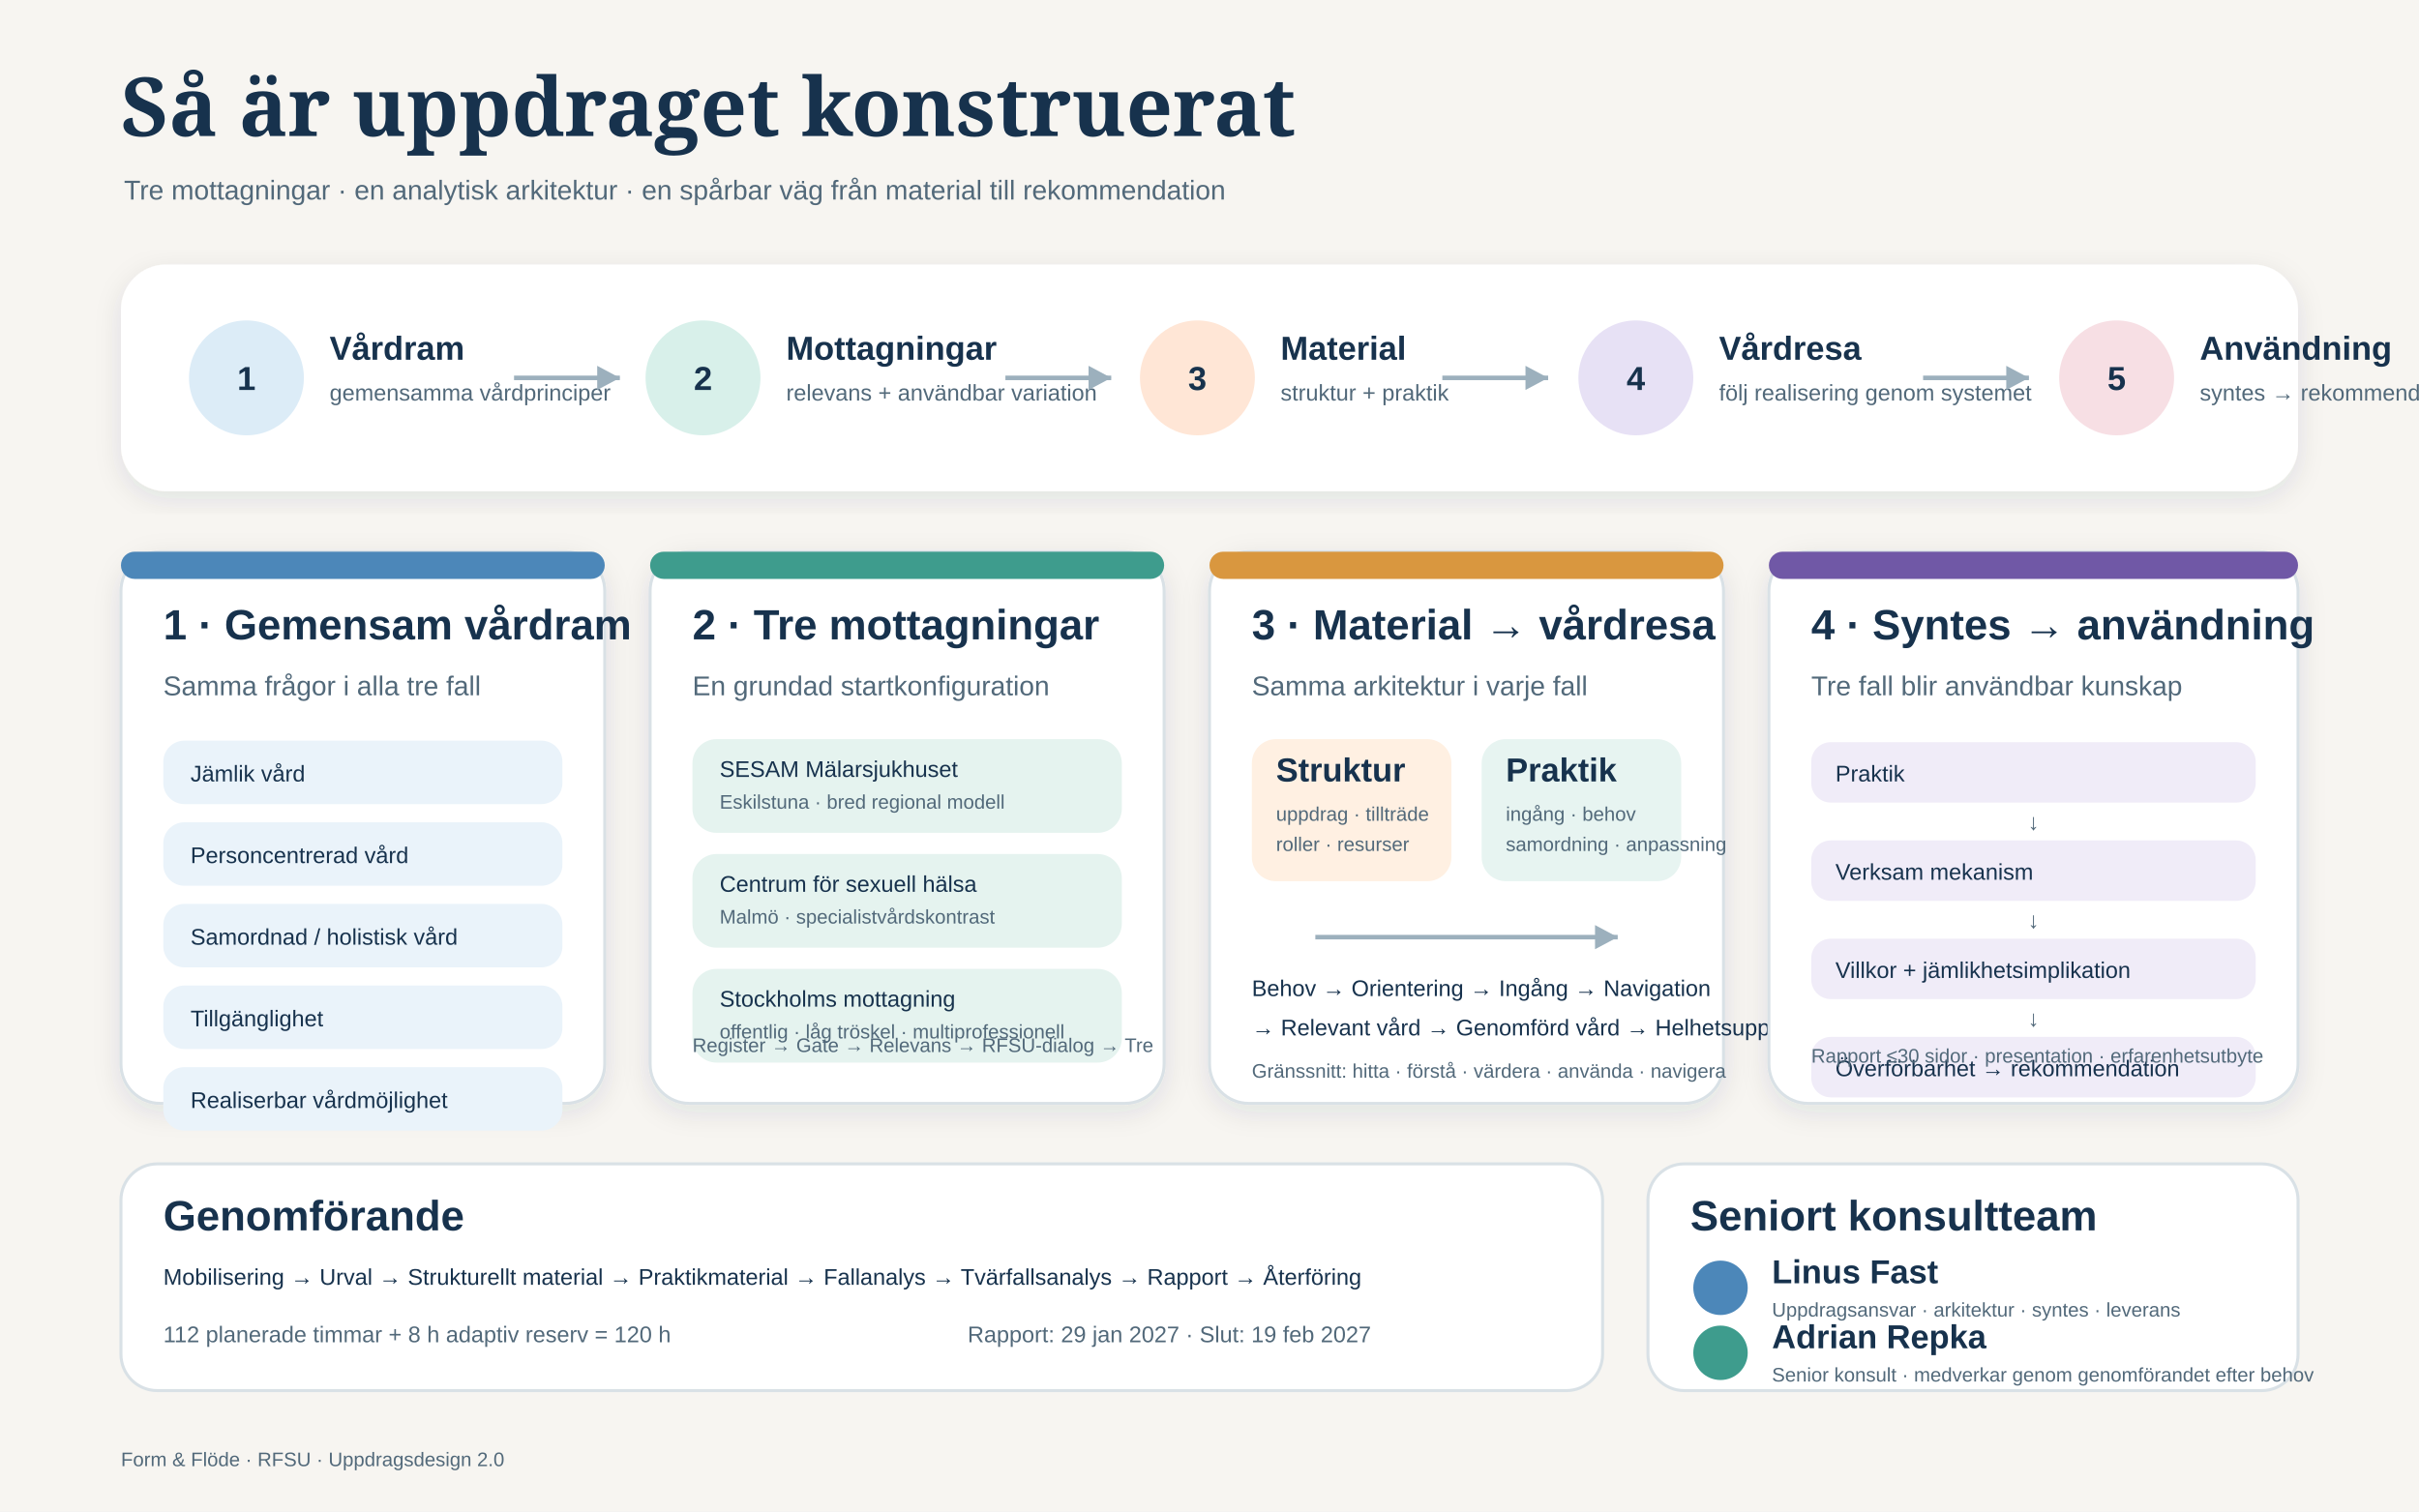
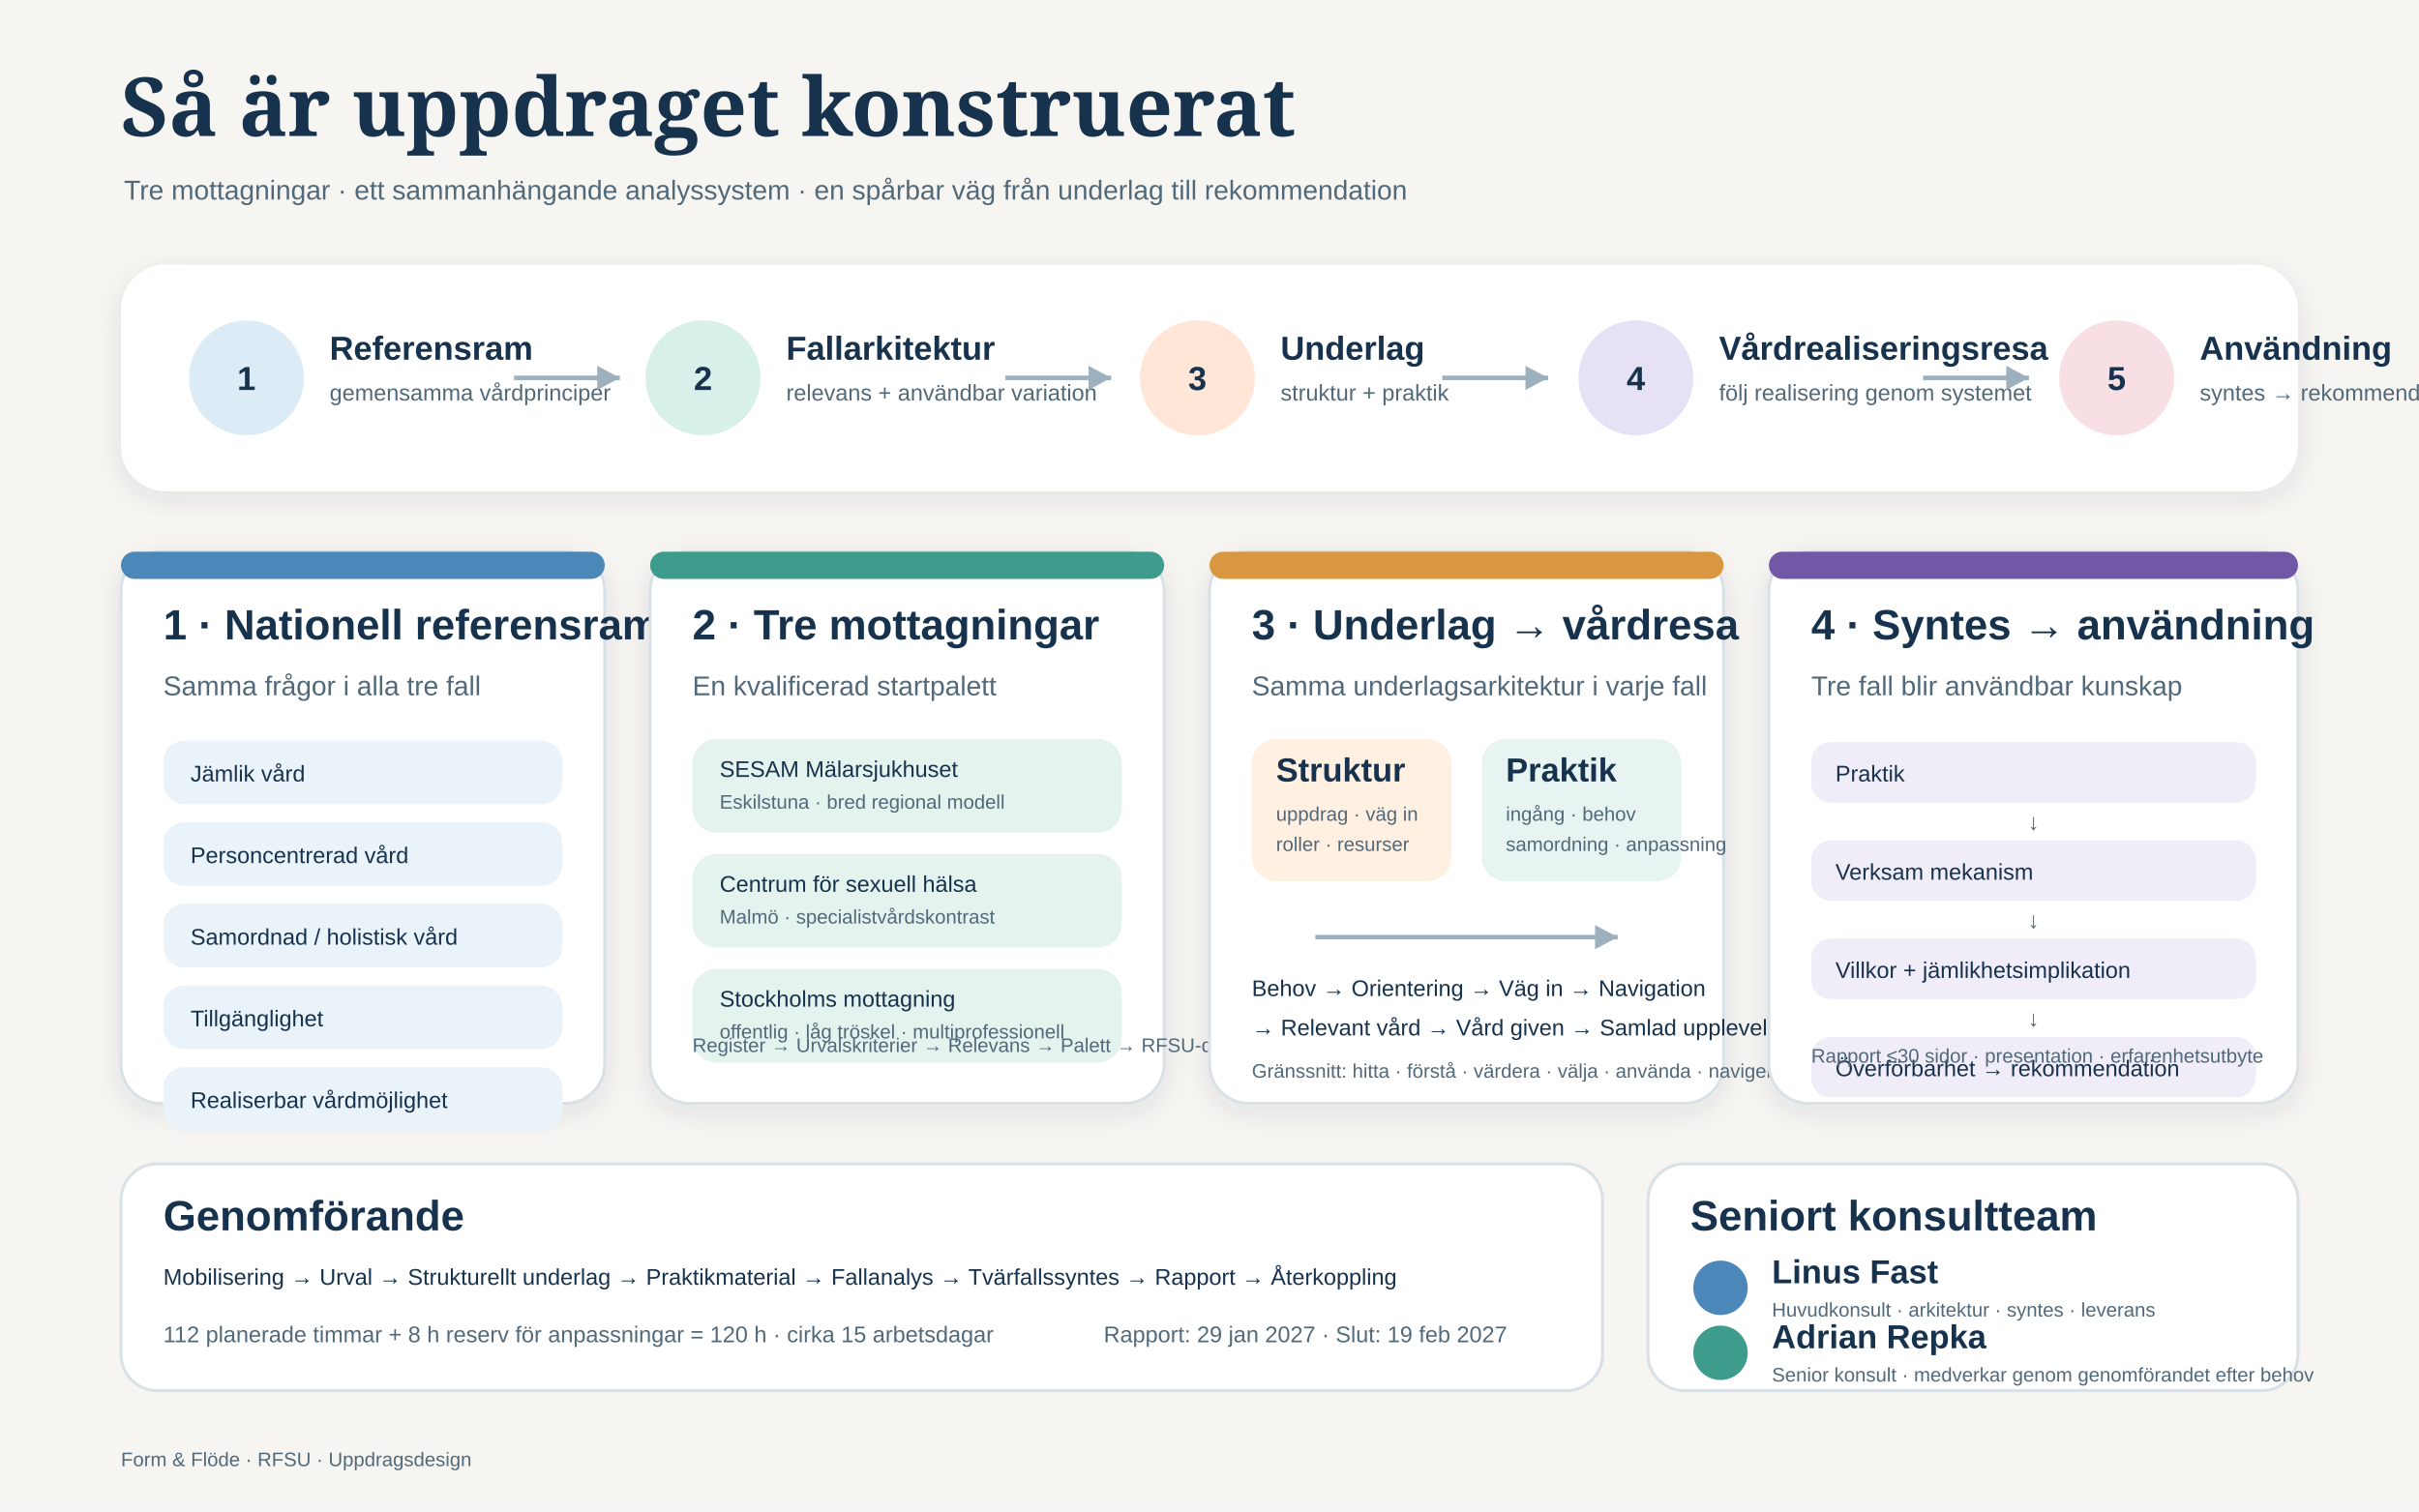
<svg xmlns="http://www.w3.org/2000/svg" width="1600" height="1000" viewBox="0 0 1600 1000">
  <defs>
    <style>
      .bg{fill:#F7F5F1}.ink{fill:#17324D}.muted{fill:#52697A}.white{fill:#FFFFFF}
      .h1{font:700 54px Georgia,serif}.h2{font:700 28px Arial,sans-serif}.h3{font:700 22px Arial,sans-serif}
      .body{font:400 18px Arial,sans-serif}.small{font:400 15px Arial,sans-serif}.tiny{font:400 13px Arial,sans-serif}
      .step{stroke:#FFFFFF;stroke-width:4}.line{stroke:#9CB0BD;stroke-width:3;fill:none}.arrow{fill:#9CB0BD}
      .card{fill:#FFFFFF;stroke:#D9E1E6;stroke-width:2}
    </style>
    <filter id="shadow" x="-10%" y="-10%" width="120%" height="120%">
      <feDropShadow dx="0" dy="5" stdDeviation="9" flood-color="#17324D" flood-opacity="0.10" />
    </filter>
  </defs>
  <rect width="1600" height="1000" class="bg" />
  <text x="80" y="90" class="h1 ink">Så är uppdraget konstruerat</text>
-   <text x="82" y="132" class="body muted">Tre mottagningar · en analytisk arkitektur · en spårbar väg från material till rekommendation</text>
+   <text x="82" y="132" class="body muted">Tre mottagningar · ett sammanhängande analyssystem · en spårbar väg från underlag till rekommendation</text>
  <g transform="translate(80,175)">
    <rect x="0" y="0" width="1440" height="150" rx="30" fill="#FFFFFF" filter="url(#shadow)" />
    <g transform="translate(38,32)">
      <circle cx="45" cy="43" r="40" fill="#DCECF7" class="step" />
      <text x="45" y="51" text-anchor="middle" class="h3 ink">1</text>
-       <text x="100" y="31" class="h3 ink">Vårdram</text>
+       <text x="100" y="31" class="h3 ink">Referensram</text>
      <text x="100" y="58" class="small muted">gemensamma vårdprinciper</text>
    </g>
    <path d="M260 75 H330" class="line" />
    <polygon points="330,75 315,67 315,83" class="arrow" />
    <g transform="translate(340,32)">
      <circle cx="45" cy="43" r="40" fill="#D8F0EA" class="step" />
      <text x="45" y="51" text-anchor="middle" class="h3 ink">2</text>
-       <text x="100" y="31" class="h3 ink">Mottagningar</text>
+       <text x="100" y="31" class="h3 ink">Fallarkitektur</text>
      <text x="100" y="58" class="small muted">relevans + användbar variation</text>
    </g>
    <path d="M585 75 H655" class="line" />
    <polygon points="655,75 640,67 640,83" class="arrow" />
    <g transform="translate(667,32)">
      <circle cx="45" cy="43" r="40" fill="#FFE6D6" class="step" />
      <text x="45" y="51" text-anchor="middle" class="h3 ink">3</text>
-       <text x="100" y="31" class="h3 ink">Material</text>
+       <text x="100" y="31" class="h3 ink">Underlag</text>
      <text x="100" y="58" class="small muted">struktur + praktik</text>
    </g>
    <path d="M874 75 H944" class="line" />
    <polygon points="944,75 929,67 929,83" class="arrow" />
    <g transform="translate(957,32)">
      <circle cx="45" cy="43" r="40" fill="#E7E1F5" class="step" />
      <text x="45" y="51" text-anchor="middle" class="h3 ink">4</text>
-       <text x="100" y="31" class="h3 ink">Vårdresa</text>
+       <text x="100" y="31" class="h3 ink">Vårdrealiseringsresa</text>
      <text x="100" y="58" class="small muted">följ realisering genom systemet</text>
    </g>
    <path d="M1192 75 H1262" class="line" />
    <polygon points="1262,75 1247,67 1247,83" class="arrow" />
    <g transform="translate(1275,32)">
      <circle cx="45" cy="43" r="40" fill="#F7DFE4" class="step" />
      <text x="45" y="51" text-anchor="middle" class="h3 ink">5</text>
      <text x="100" y="31" class="h3 ink">Användning</text>
      <text x="100" y="58" class="small muted">syntes → rekommendationer</text>
    </g>
  </g>
  <g transform="translate(80,365)">
    <rect width="320" height="365" rx="26" class="card" filter="url(#shadow)" />
    <rect width="320" height="18" rx="9" fill="#4C87B9" />
-     <text x="28" y="58" class="h2 ink">1 · Gemensam vårdram</text>
+     <text x="28" y="58" class="h2 ink">1 · Nationell referensram</text>
    <text x="28" y="95" class="body muted">Samma frågor i alla tre fall</text>
    <g transform="translate(28,125)">
      <rect width="264" height="42" rx="14" fill="#EAF3FA" />
      <text x="18" y="27" class="small ink">Jämlik vård</text>
      <rect y="54" width="264" height="42" rx="14" fill="#EAF3FA" />
      <text x="18" y="81" class="small ink">Personcentrerad vård</text>
      <rect y="108" width="264" height="42" rx="14" fill="#EAF3FA" />
      <text x="18" y="135" class="small ink">Samordnad / holistisk vård</text>
      <rect y="162" width="264" height="42" rx="14" fill="#EAF3FA" />
      <text x="18" y="189" class="small ink">Tillgänglighet</text>
      <rect y="216" width="264" height="42" rx="14" fill="#EAF3FA" />
      <text x="18" y="243" class="small ink">Realiserbar vårdmöjlighet</text>
    </g>
  </g>
  <g transform="translate(430,365)">
    <rect width="340" height="365" rx="26" class="card" filter="url(#shadow)" />
    <rect width="340" height="18" rx="9" fill="#3E9C8D" />
    <text x="28" y="58" class="h2 ink">2 · Tre mottagningar</text>
-     <text x="28" y="95" class="body muted">En grundad startkonfiguration</text>
+     <text x="28" y="95" class="body muted">En kvalificerad startpalett</text>
    <g transform="translate(28,124)">
      <rect width="284" height="62" rx="16" fill="#E5F3EF" />
      <text x="18" y="25" class="small ink">SESAM Mälarsjukhuset</text>
      <text x="18" y="46" class="tiny muted">Eskilstuna · bred regional modell</text>
      <rect y="76" width="284" height="62" rx="16" fill="#E5F3EF" />
      <text x="18" y="101" class="small ink">Centrum för sexuell hälsa</text>
      <text x="18" y="122" class="tiny muted">Malmö · specialistvårdskontrast</text>
      <rect y="152" width="284" height="62" rx="16" fill="#E5F3EF" />
      <text x="18" y="177" class="small ink">Stockholms mottagning</text>
      <text x="18" y="198" class="tiny muted">offentlig · låg tröskel · multiprofessionell</text>
    </g>
-     <text x="28" y="331" class="tiny muted">Register → Gate → Relevans → RFSU-dialog → Tre</text>
+     <text x="28" y="331" class="tiny muted">Register → Urvalskriterier → Relevans → Palett → RFSU-dialog</text>
  </g>
  <g transform="translate(800,365)">
    <rect width="340" height="365" rx="26" class="card" filter="url(#shadow)" />
    <rect width="340" height="18" rx="9" fill="#D9973F" />
-     <text x="28" y="58" class="h2 ink">3 · Material → vårdresa</text>
-     <text x="28" y="95" class="body muted">Samma arkitektur i varje fall</text>
+     <text x="28" y="58" class="h2 ink">3 · Underlag → vårdresa</text>
+     <text x="28" y="95" class="body muted">Samma underlagsarkitektur i varje fall</text>
    <rect x="28" y="124" width="132" height="94" rx="16" fill="#FFF0E2" />
    <text x="44" y="152" class="h3 ink">Struktur</text>
-     <text x="44" y="178" class="tiny muted">uppdrag · tillträde</text>
+     <text x="44" y="178" class="tiny muted">uppdrag · väg in</text>
    <text x="44" y="198" class="tiny muted">roller · resurser</text>
    <rect x="180" y="124" width="132" height="94" rx="16" fill="#E7F4F1" />
    <text x="196" y="152" class="h3 ink">Praktik</text>
    <text x="196" y="178" class="tiny muted">ingång · behov</text>
    <text x="196" y="198" class="tiny muted">samordning · anpassning</text>
    <path d="M70 255 H270" class="line" />
    <polygon points="270,255 255,247 255,263" class="arrow" />
-     <text x="28" y="294" class="small ink">Behov → Orientering → Ingång → Navigation</text>
-     <text x="28" y="320" class="small ink">→ Relevant vård → Genomförd vård → Helhetsupplevelse</text>
-     <text x="28" y="348" class="tiny muted">Gränssnitt: hitta · förstå · värdera · använda · navigera</text>
+     <text x="28" y="294" class="small ink">Behov → Orientering → Väg in → Navigation</text>
+     <text x="28" y="320" class="small ink">→ Relevant vård → Vård given → Samlad upplevelse</text>
+     <text x="28" y="348" class="tiny muted">Gränssnitt: hitta · förstå · värdera · välja · använda · navigera</text>
  </g>
  <g transform="translate(1170,365)">
    <rect width="350" height="365" rx="26" class="card" filter="url(#shadow)" />
    <rect width="350" height="18" rx="9" fill="#7058A6" />
    <text x="28" y="58" class="h2 ink">4 · Syntes → användning</text>
    <text x="28" y="95" class="body muted">Tre fall blir användbar kunskap</text>
    <g transform="translate(28,126)">
      <rect width="294" height="40" rx="13" fill="#F0ECF8" />
      <text x="16" y="26" class="small ink">Praktik</text>
      <text x="147" y="58" text-anchor="middle" class="small muted">↓</text>
      <rect y="65" width="294" height="40" rx="13" fill="#F0ECF8" />
      <text x="16" y="91" class="small ink">Verksam mekanism</text>
      <text x="147" y="123" text-anchor="middle" class="small muted">↓</text>
      <rect y="130" width="294" height="40" rx="13" fill="#F0ECF8" />
      <text x="16" y="156" class="small ink">Villkor + jämlikhetsimplikation</text>
      <text x="147" y="188" text-anchor="middle" class="small muted">↓</text>
      <rect y="195" width="294" height="40" rx="13" fill="#F0ECF8" />
      <text x="16" y="221" class="small ink">Överförbarhet → rekommendation</text>
    </g>
    <text x="28" y="338" class="tiny muted">Rapport ≤30 sidor · presentation · erfarenhetsutbyte</text>
  </g>
  <g transform="translate(80,770)">
    <rect width="980" height="150" rx="24" class="card" />
    <text x="28" y="44" class="h2 ink">Genomförande</text>
-     <text x="28" y="80" class="small ink">Mobilisering → Urval → Strukturellt material → Praktikmaterial → Fallanalys → Tvärfallsanalys → Rapport → Återföring</text>
-     <text x="28" y="118" class="small muted">112 planerade timmar + 8 h adaptiv reserv = 120 h</text>
-     <text x="560" y="118" class="small muted">Rapport: 29 jan 2027 · Slut: 19 feb 2027</text>
+     <text x="28" y="80" class="small ink">Mobilisering → Urval → Strukturellt underlag → Praktikmaterial → Fallanalys → Tvärfallssyntes → Rapport → Återkoppling</text>
+     <text x="28" y="118" class="small muted">112 planerade timmar + 8 h reserv för anpassningar = 120 h · cirka 15 arbetsdagar</text>
+     <text x="650" y="118" class="small muted">Rapport: 29 jan 2027 · Slut: 19 feb 2027</text>
  </g>
  <g transform="translate(1090,770)">
    <rect width="430" height="150" rx="24" class="card" />
    <text x="28" y="44" class="h2 ink">Seniort konsultteam</text>
    <circle cx="48" cy="82" r="18" fill="#4C87B9" />
    <text x="82" y="79" class="h3 ink">Linus Fast</text>
-     <text x="82" y="101" class="tiny muted">Uppdragsansvar · arkitektur · syntes · leverans</text>
+     <text x="82" y="101" class="tiny muted">Huvudkonsult · arkitektur · syntes · leverans</text>
    <circle cx="48" cy="125" r="18" fill="#3E9C8D" />
    <text x="82" y="122" class="h3 ink">Adrian Repka</text>
    <text x="82" y="144" class="tiny muted">Senior konsult · medverkar genom genomförandet efter behov</text>
  </g>
-   <text x="80" y="970" class="tiny muted">Form &amp; Flöde · RFSU · Uppdragsdesign 2.0</text>
+   <text x="80" y="970" class="tiny muted">Form &amp; Flöde · RFSU · Uppdragsdesign</text>
</svg>
